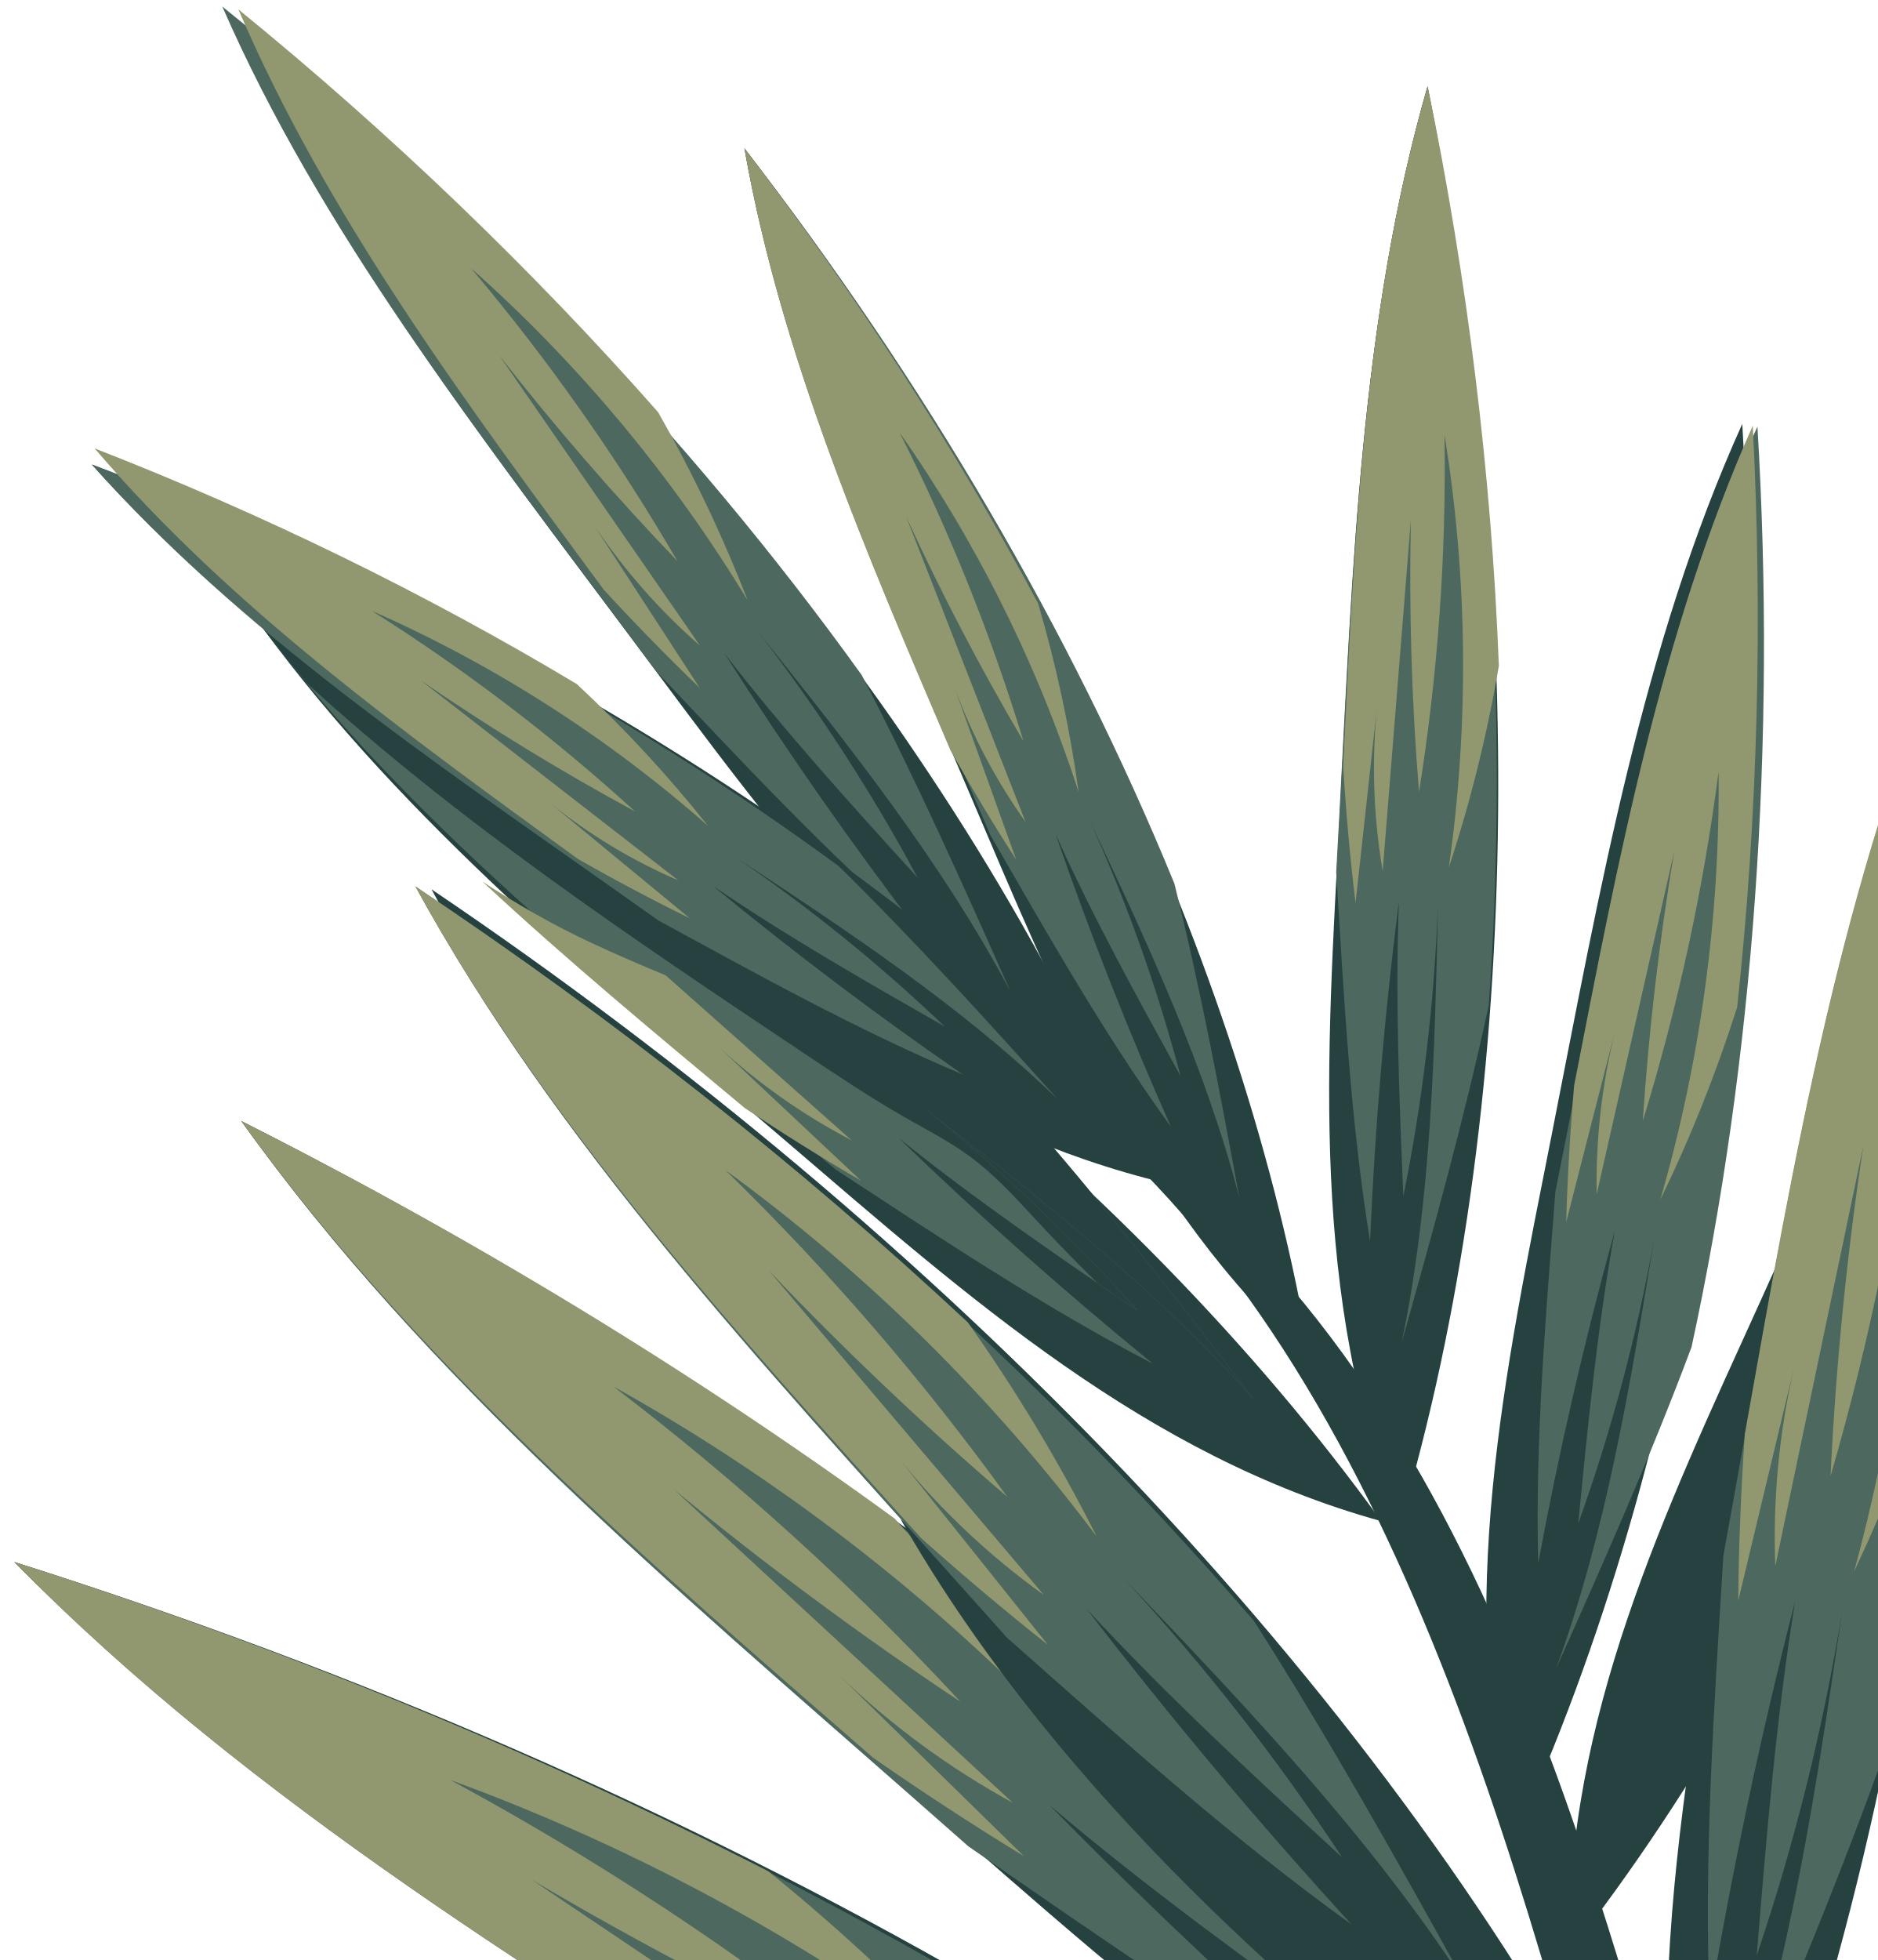
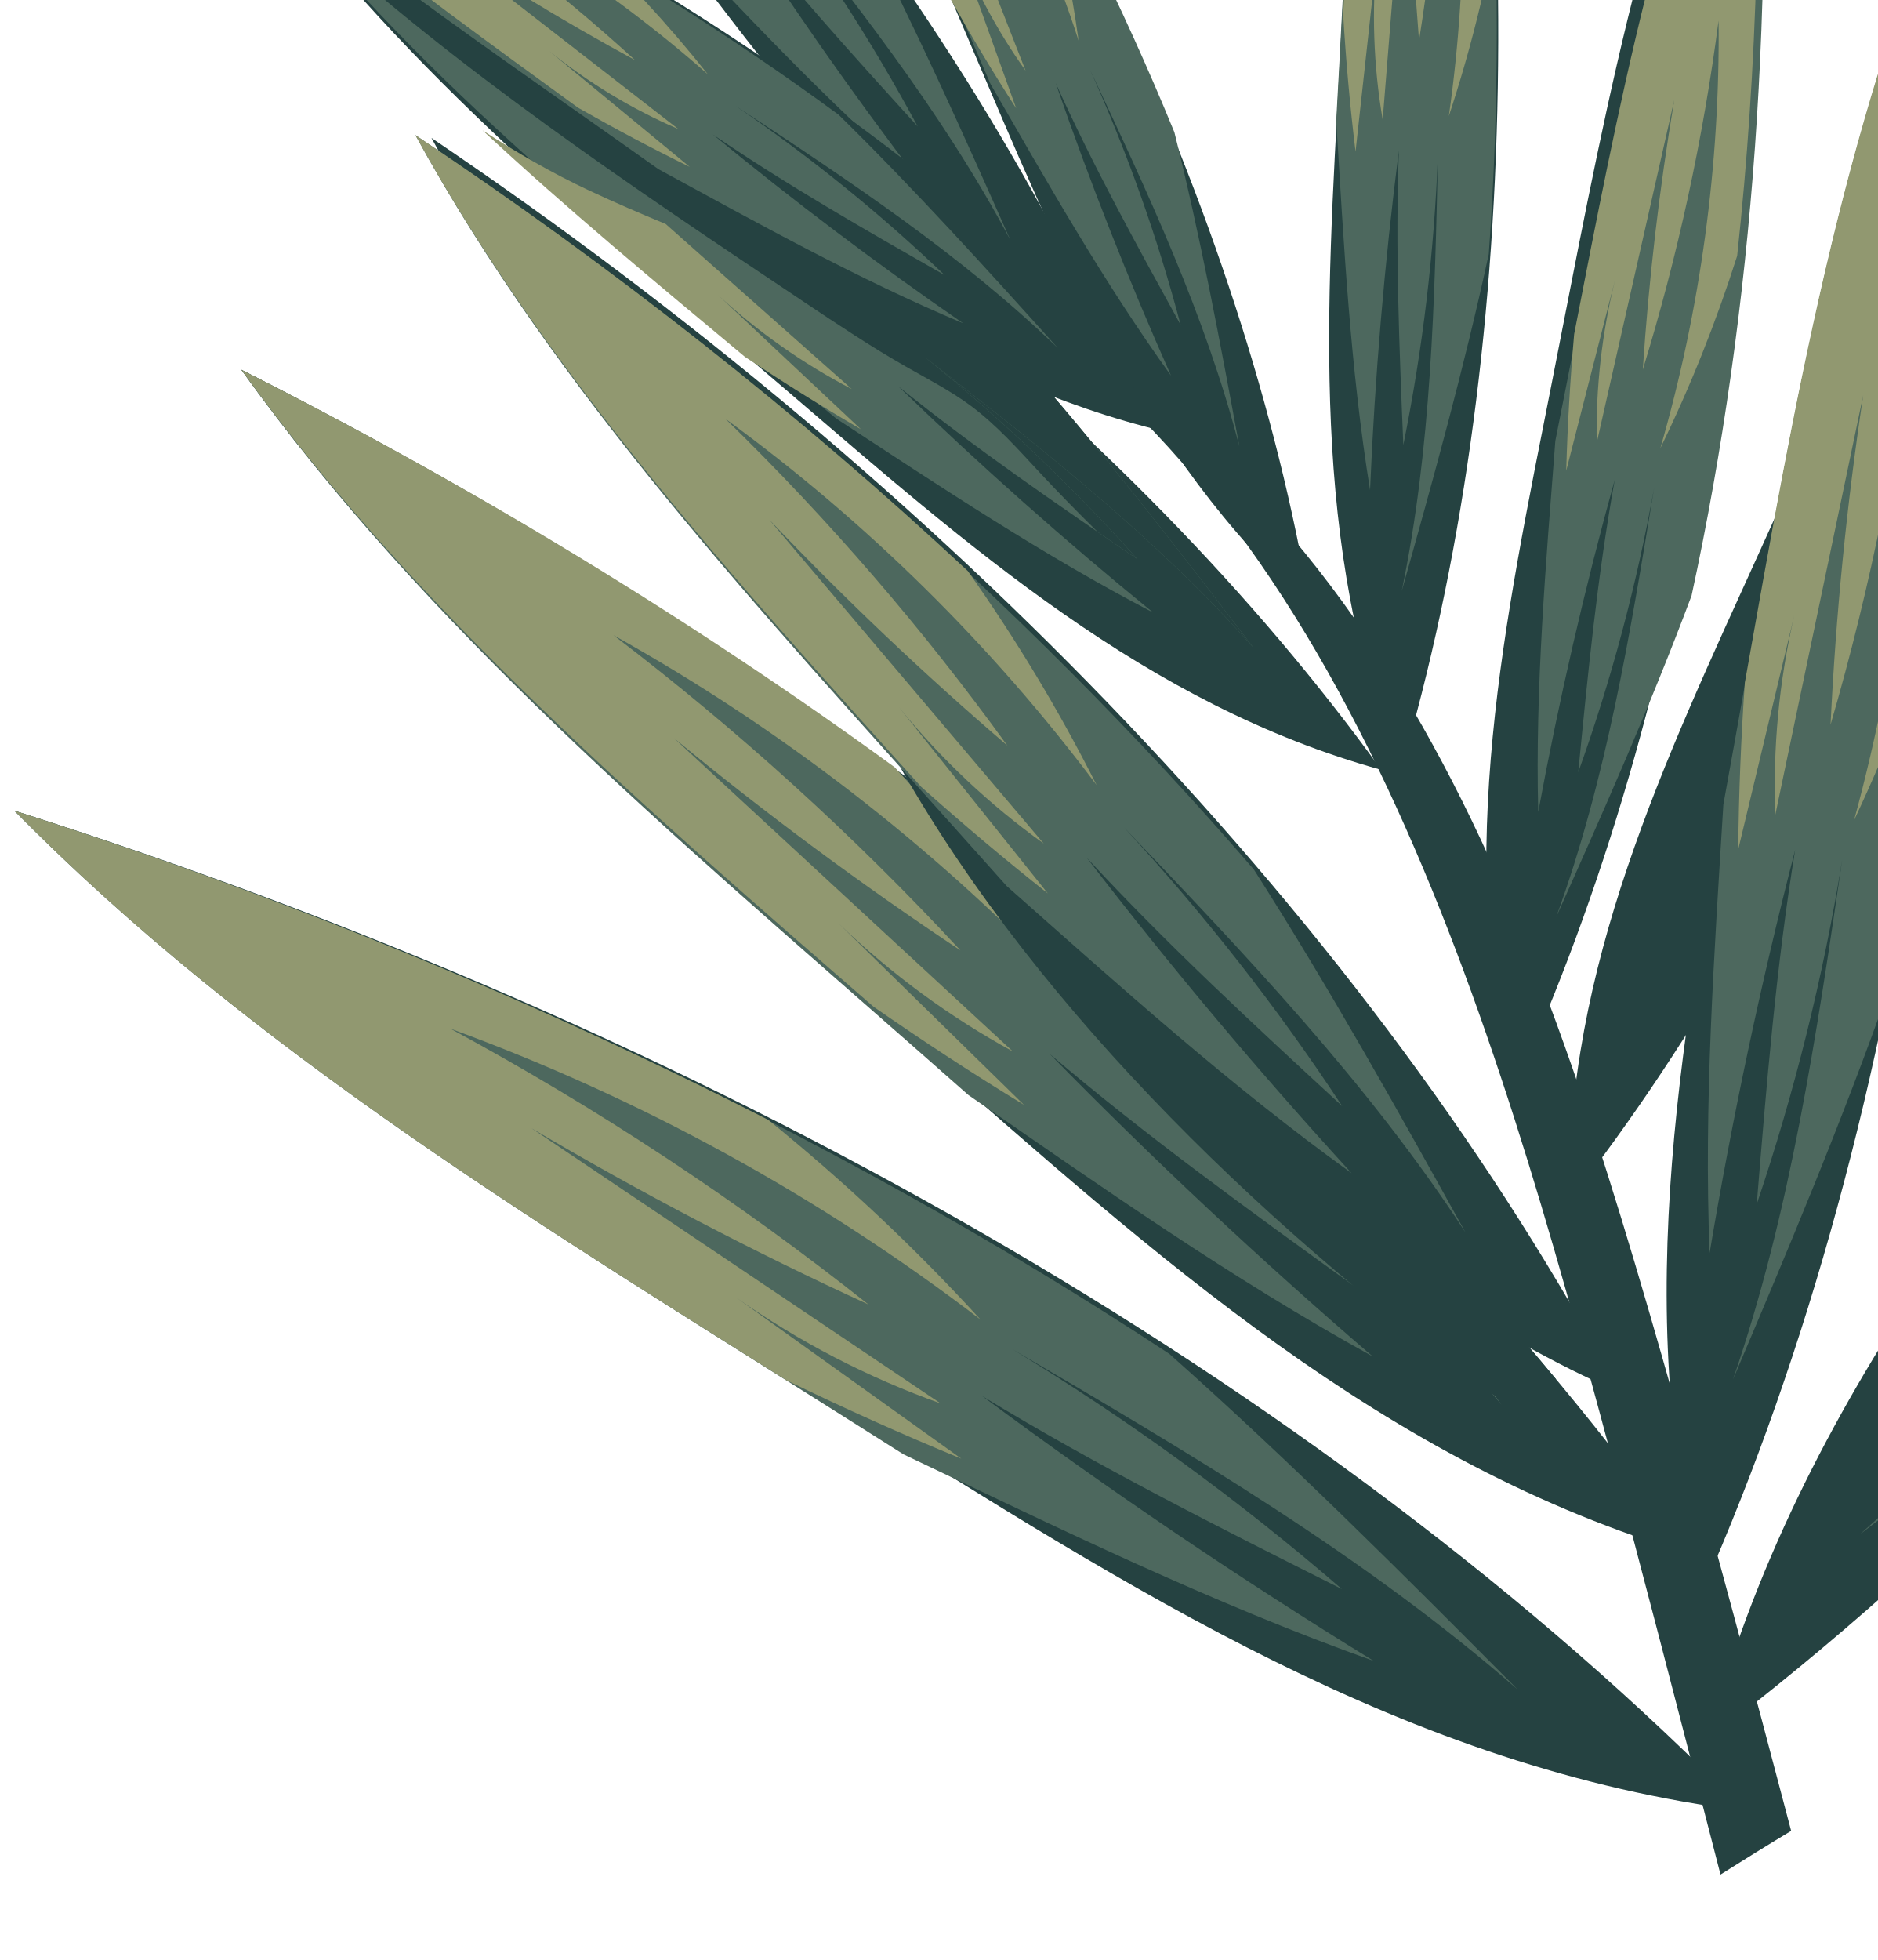
<svg xmlns="http://www.w3.org/2000/svg" width="115px" height="120px" viewBox="0 0 115 120" version="1.1">
  <g id="Page-1" stroke="none" stroke-width="1" fill="none" fill-rule="evenodd" opacity="0.948">
    <g id="0-1-2-Koloa@2x" transform="translate(-1121, -1312)">
      <g id="2nblock" transform="translate(0, 768)">
-         <g id="BG" transform="translate(585, 136)">
+         <g id="BG" transform="translate(585, 90)">
          <g id="Flower" transform="translate(522, 400)">
            <g id="Group-40" transform="translate(100.1791, 89.22844) scale(-1, -1) rotate(10) translate(-100.1791, -89.22844) translate(11.6791, 14.22845)">
              <path d="M165,105 C134.816,96.345 107,81.48 88,63 C102.863,64.425 115.206,72.056 128.033,79.636 C140.86,87.215 154.255,94.709 165,105 Z" id="Fill-1" fill="#193837" />
              <path d="M121.188,80.978 C115.922,78.075 110.43,75.59 104.947,73.11 C109.64,76.81 114.644,80.127 119.892,83.017 C111.97,78.811 103.997,74.571 97,69 C102.198,73.778 107.451,78.567 112.948,83.021 C128.389,92.252 146.236,99.781 165,105 C154.127,94.896 140.572,87.539 127.591,80.098 C126.593,79.525 125.599,78.954 124.606,78.384 C117.626,75.396 110.677,72.338 103.432,70.058 C109.506,73.446 115.431,77.09 121.188,80.978 Z" id="Fill-2" fill="#436055" />
              <path d="M136.956,88.3 C138.611,88.667 140.261,89.057 141.895,89.498 C144.353,90.16 146.706,91.021 149,92 C143.068,88.158 136.875,84.634 130.764,81.132 C128.206,80.015 125.62,78.963 123,78 C126.359,80.198 129.716,82.396 133.075,84.594 C130.256,82.779 127.189,81.34 123.984,80.329 C128.308,82.986 132.632,85.643 136.956,88.3 Z" id="Fill-3" fill="#8B9268" />
              <path d="M112.948,83.021 C128.389,92.252 146.238,99.781 165,105 C163.924,104.001 162.817,103.036 161.692,102.089 C151.023,95.316 139.356,90.157 127.75,85.056 C125.505,84.068 123.257,83.08 120.946,82.254 C119.498,81.736 118.022,81.28 116.648,80.595 C114.884,79.715 113.33,78.481 111.761,77.296 C110.411,76.276 109.034,75.293 107.639,74.333 C106.741,73.925 105.845,73.516 104.947,73.11 C109.64,76.809 114.644,80.127 119.892,83.017 C111.97,78.811 103.997,74.571 97,69 C102.198,73.778 107.451,78.567 112.948,83.021 Z" id="Fill-4" fill="#193837" />
              <path d="M55.796,0 C54.543,1.142 53.278,2.271 52,3.385 C55.851,11.735 59.703,20.009 63.592,28.059 C77.266,56.364 90.529,80.845 121,89 C94.631,80.969 79.765,51.655 67.97,26.512 C64.142,18.351 60.031,9.319 55.796,0 Z" id="Fill-5" fill="#193837" />
              <path d="M170,46 C126.472,40.256 84.989,25.537 55,4.094 C75.871,3.041 94.483,10.989 113.757,18.767 C133.029,26.546 153.073,34.09 170,46 Z" id="Fill-6" fill="#193837" />
              <path d="M105.404,20.995 C97.636,17.968 89.647,15.574 81.666,13.186 C88.814,17.451 96.308,21.116 104.046,24.129 C92.396,19.8 80.667,15.437 70,9 C78.052,14.682 86.182,20.371 94.577,25.537 C117.498,35.425 143.359,42.431 170,46 C153.134,33.957 133.164,26.328 113.961,18.462 C112.484,17.857 111.012,17.253 109.542,16.65 C99.421,13.849 89.325,10.942 78.986,9.192 C87.953,12.739 96.77,16.678 105.404,20.995 Z" id="Fill-7" fill="#436055" />
              <path d="M106,17 C111.094,19.439 116.189,21.878 121.283,24.317 C117.013,22.312 112.477,20.894 107.837,20.112 C117.037,24.192 126.237,28.272 135.437,32.354 C128.163,29.621 120.751,27.27 113.24,25.309 C122.253,30.186 131.683,34.268 141.389,37.496 C129.204,35.336 117.34,31.309 106.324,25.593 C111.048,29.228 116.044,32.493 121.246,35.375 C136.837,40.174 153.265,43.761 170,46 C154.131,34.682 135.526,27.248 117.379,19.867 C113.614,18.799 109.823,17.835 106,17 Z" id="Fill-8" fill="#8B9268" />
              <path d="M161,75 C121.618,63.121 85.487,43.286 61,19 C80.459,21.187 96.468,31.324 113.112,41.406 C129.759,51.486 147.15,61.469 161,75 Z" id="Fill-9" fill="#193837" />
              <path d="M104.967,42.339 C98.231,38.393 91.196,34.993 84.17,31.598 C90.145,36.579 96.532,41.064 103.244,44.993 C93.11,39.269 82.909,33.499 74,26 C80.603,32.413 87.276,38.844 94.271,44.837 C114.004,57.354 136.884,67.686 161,75 C147.193,61.439 129.855,51.433 113.261,41.33 C111.985,40.553 110.714,39.777 109.443,39.003 C100.497,34.904 91.59,30.715 82.286,27.543 C90.053,32.146 97.622,37.084 104.967,42.339 Z" id="Fill-10" fill="#436055" />
              <path d="M105.986,39 C110.346,41.984 114.705,44.967 119.065,47.951 C115.405,45.486 111.41,43.513 107.223,42.101 C115.145,47.196 123.067,52.291 130.988,57.387 C124.65,53.808 118.129,50.551 111.456,47.637 C119.086,53.426 127.22,58.556 135.739,62.954 C124.76,59.151 114.36,53.701 105,46.848 C108.838,50.861 112.981,54.581 117.374,57.984 C131.116,64.698 145.815,70.437 161,75 C147.977,62.327 131.835,52.766 116.111,43.322 C112.779,41.784 109.406,40.335 105.986,39 Z" id="Fill-11" fill="#8B9268" />
              <path d="M71,28.13 C84.192,39.367 99.843,49.445 117,58 C105.9,44.578 89.205,33.524 73.782,26.117 C72.545,25.523 72.101,27.344 71,28.13 Z" id="Fill-12" fill="#193837" />
              <path d="M152,91 C117.376,75.571 86.618,53.177 67,28 C84.525,32.229 98,43.396 112.062,54.582 C126.125,65.77 140.881,76.95 152,91 Z" id="Fill-13" fill="#193837" />
              <path d="M104.82,54.564 C99.032,50.165 92.903,46.234 86.782,42.31 C91.749,47.574 97.154,52.429 102.922,56.809 C94.188,50.387 85.397,43.916 78,36 C83.385,42.653 88.832,49.331 94.63,55.643 C111.479,69.408 131.495,81.522 153,91 C141.758,76.95 126.838,65.769 112.62,54.58 C111.526,53.721 110.436,52.862 109.348,52.005 C101.528,47.214 93.756,42.345 85.499,38.365 C92.168,43.486 98.617,48.892 104.82,54.564 Z" id="Fill-14" fill="#436055" />
              <path d="M106.793,52 C110.44,55.21 114.087,58.42 117.733,61.63 C114.666,58.971 111.24,56.724 107.572,54.966 C114.236,60.502 120.898,66.037 127.562,71.572 C122.175,67.597 116.582,63.898 110.813,60.49 C117.131,66.626 123.984,72.217 131.272,77.183 C121.667,72.484 112.779,66.349 105,59.049 C108.053,63.139 111.418,66.996 115.048,70.592 C126.848,78.256 139.635,85.137 153,91 C142.534,77.981 128.862,67.453 115.558,57.076 C112.686,55.301 109.768,53.6 106.793,52 Z" id="Fill-15" fill="#8B9268" />
              <path d="M54.001,121 C53.904,90.888 60.158,61.346 72.096,39 C74.759,53.09 71.03,66.467 67.478,80.279 C63.926,94.091 60.606,108.404 54.001,121 Z" id="Fill-16" fill="#193837" />
              <path d="M64.62,74.39 C65.911,68.782 66.764,63.081 67.614,57.388 C65.453,62.681 63.719,68.158 62.436,73.744 C64.231,65.353 66.044,56.907 69.315,49 C66.303,55.043 63.294,61.141 60.653,67.373 C56.216,84.005 53.943,102.39 54.001,121 C60.401,108.328 63.617,93.926 67.06,80.032 C67.324,78.962 67.589,77.897 67.852,76.833 C68.782,69.633 69.782,62.439 70,55.185 C68.476,61.661 66.681,68.071 64.62,74.39 Z" id="Fill-17" fill="#193837" />
              <path d="M67,75 C65.795,78.673 64.591,82.346 63.386,86.019 C64.368,82.944 64.919,79.741 65.021,76.525 C63.069,83.129 61.118,89.733 59.166,96.338 C60.367,91.161 61.292,85.925 61.936,80.657 C59.417,87.206 57.486,93.966 56.173,100.836 C56.511,92.381 58.173,83.976 61.084,75.994 C59.017,79.524 57.23,83.205 55.729,86.99 C53.887,97.993 52.963,109.452 53.001,121 C59.329,109.221 62.709,95.939 66.095,82.972 C66.477,80.323 66.785,77.665 67,75 Z" id="Fill-18" fill="#193837" />
              <path d="M63.132,123 C53.743,86.119 52.25,48.011 59.881,17 C67.454,33.464 67.04,50.993 66.975,69 C66.911,87.007 67.283,105.558 63.132,123 Z" id="Fill-19" fill="#193837" />
              <path d="M62.188,62.574 C62.091,55.302 61.415,48.05 60.738,40.808 C59.645,47.971 59.145,55.224 59.244,62.47 C58.928,51.629 58.616,40.714 60.304,30 C58.373,38.349 56.46,46.764 55.053,55.227 C54.575,76.992 57.354,100.225 63.132,123 C67.291,105.467 66.919,86.818 66.983,68.717 C66.988,67.325 66.995,65.937 67,64.551 C65.96,55.438 65.012,46.315 63.061,37.36 C63.132,45.771 62.84,54.186 62.188,62.574 Z" id="Fill-20" fill="#436055" />
              <path d="M65.625,62 C65.329,66.897 65.033,71.793 64.735,76.69 C64.952,72.599 64.623,68.477 63.758,64.473 C63.478,73.214 63.197,81.955 62.917,90.696 C62.749,83.942 62.237,77.198 61.384,70.497 C60.416,79.34 60.207,88.267 60.762,97.146 C58.573,86.6 57.961,75.721 58.95,64.99 C57.592,69.969 56.613,75.048 56,80.173 C57.195,94.314 59.612,108.747 63.192,123 C67.051,106.564 66.973,89.148 67,72.118 C66.639,68.733 66.188,65.358 65.625,62 Z" id="Fill-21" fill="#8B9268" />
              <path d="M100.461,150 C88.991,120.587 83.832,89.343 86.846,63 C94.723,75.78 96.2,90.265 98.01,105.109 C99.82,119.953 102.041,135.199 100.461,150 Z" id="Fill-22" fill="#193837" />
              <path d="M93.522,100.527 C92.699,94.571 91.41,88.692 90.123,82.822 C89.972,88.811 90.309,94.813 91.131,100.746 C89.766,91.886 88.398,82.963 88.667,74 C87.958,81.049 87.272,88.15 87,95.24 C88.839,113.144 93.462,131.917 100.464,150 C102.035,135.186 99.827,119.927 98.028,105.069 C97.889,103.927 97.752,102.788 97.616,101.65 C95.842,94.282 94.142,86.896 91.65,79.752 C92.567,86.646 93.191,93.579 93.522,100.527 Z" id="Fill-23" fill="#436055" />
              <path d="M96.123,100 C96.387,104.025 96.65,108.05 96.912,112.074 C96.667,108.714 95.963,105.387 94.826,102.213 C95.503,109.369 96.18,116.527 96.858,123.685 C96.013,118.195 94.884,112.748 93.475,107.371 C93.591,114.684 94.348,121.986 95.736,129.17 C92.814,120.796 91.169,111.987 90.876,103.135 C90.264,107.336 89.977,111.58 90.001,115.823 C92.47,127.231 95.987,138.75 100.453,150 C101.954,136.195 100.075,121.999 98.322,108.11 C97.668,105.386 96.942,102.68 96.123,100 Z" id="Fill-24" fill="#8B9268" />
              <path d="M77.893,133 C70.626,102.266 69.918,70.625 76.672,45 C82.718,58.765 82.131,73.305 81.827,88.245 C81.524,103.185 81.574,118.585 77.893,133 Z" id="Fill-25" fill="#193837" />
              <path d="M77.003,82.981 C77.025,76.962 76.56,70.952 76.095,64.95 C75.081,70.862 74.561,76.858 74.542,82.856 C74.431,73.88 74.322,64.843 75.883,56 C74.151,62.883 72.434,69.819 71.138,76.803 C70.435,94.809 72.434,114.074 76.95,133 C80.673,118.549 80.622,103.11 80.929,88.132 C80.952,86.98 80.977,85.831 81,84.685 C80.258,77.129 79.593,69.566 78.086,62.128 C78.028,69.091 77.667,76.05 77.003,82.981 Z" id="Fill-26" fill="#436055" />
              <path d="M80.026,83 C79.72,87.012 79.415,91.024 79.109,95.038 C79.339,91.685 79.127,88.3 78.483,85.003 C78.138,92.169 77.795,99.334 77.451,106.499 C77.405,100.959 77.082,95.419 76.482,89.911 C75.581,97.15 75.294,104.47 75.622,111.76 C73.995,103.079 73.645,94.148 74.588,85.361 C73.423,89.426 72.564,93.578 72,97.773 C72.776,109.388 74.538,121.259 77.242,133 C80.582,119.571 80.751,105.286 81,91.319 C80.754,88.537 80.435,85.761 80.026,83 Z" id="Fill-27" fill="#8B9268" />
              <path d="M173,141 C145.386,125.805 121.476,105.148 107,83 C121.23,87.741 131.609,97.907 142.474,108.132 C153.338,118.358 164.778,128.628 173,141 Z" id="Fill-28" fill="#193837" />
              <path d="M136.82,108.321 C132.355,104.257 127.574,100.557 122.8,96.863 C126.526,101.586 130.642,106.001 135.091,110.048 C128.338,104.096 121.542,98.097 116,91 C119.97,96.904 123.991,102.836 128.326,108.487 C141.256,121.115 156.918,132.597 174,142 C165.72,129.538 154.2,119.192 143.26,108.892 C142.418,108.101 141.579,107.31 140.742,106.521 C134.628,101.987 128.558,97.39 122.023,93.498 C127.166,98.223 132.103,103.171 136.82,108.321 Z" id="Fill-29" fill="#436055" />
              <path d="M137.97,106 C140.726,108.952 143.48,111.904 146.236,114.856 C143.915,112.408 141.271,110.278 138.395,108.542 C143.454,113.66 148.512,118.777 153.569,123.893 C149.444,120.176 145.132,116.672 140.654,113.404 C145.386,118.999 150.596,124.177 156.205,128.861 C148.681,124.233 141.845,118.454 136,111.778 C138.206,115.425 140.685,118.899 143.399,122.173 C152.508,129.441 162.481,136.127 173,142 C165.363,130.339 154.926,120.534 144.781,110.883 C142.558,109.189 140.291,107.555 137.97,106 Z" id="Fill-30" fill="#8B9268" />
              <path d="M177,113 C148.214,107.532 121.145,96.25 102,81 C115.952,81.12 128.044,87.065 140.585,92.924 C153.125,98.784 166.187,104.519 177,113 Z" id="Fill-31" fill="#193837" />
              <path d="M135.055,94.195 C130.013,91.919 124.798,90.05 119.588,88.183 C124.172,91.238 129.008,93.917 134.033,96.181 C126.46,92.908 118.839,89.608 112,85 C117.131,89.015 122.311,93.035 127.688,96.726 C142.533,104.06 159.44,109.633 177,113 C166.262,104.501 153.291,98.753 140.837,92.88 C139.88,92.43 138.925,91.979 137.972,91.528 C131.357,89.309 124.763,87.022 117.963,85.478 C123.782,88.137 129.486,91.047 135.055,94.195 Z" id="Fill-32" fill="#436055" />
              <path d="M136.116,92 C139.365,93.838 142.616,95.677 145.864,97.516 C143.139,96.001 140.217,94.869 137.202,94.158 C143.082,97.261 148.963,100.365 154.843,103.468 C150.176,101.346 145.403,99.472 140.55,97.857 C146.277,101.485 152.308,104.599 158.553,107.152 C150.639,105.214 143.01,102.04 136,97.768 C138.962,100.392 142.115,102.781 145.418,104.92 C155.464,108.762 166.106,111.826 177,114 C167.02,105.78 155.098,100.051 143.473,94.378 C141.044,93.511 138.592,92.712 136.116,92 Z" id="Fill-33" fill="#8B9268" />
              <path d="M141,139 C119.332,119.168 102.226,95.218 94,72 C105.85,79.429 113.009,90.909 120.597,102.55 C128.184,114.193 136.282,126.001 141,139 Z" id="Fill-34" fill="#193837" />
              <path d="M114.934,100.942 C111.807,96.354 108.318,92.022 104.832,87.697 C107.148,92.711 109.883,97.534 113,102.104 C108.228,95.337 103.429,88.522 100,81 C102.276,87.118 104.594,93.271 107.255,99.243 C116.119,113.292 127.693,126.919 141,139 C136.284,126.108 128.187,114.397 120.602,102.851 C120.019,101.963 119.438,101.077 118.857,100.194 C114.35,94.829 109.897,89.419 104.872,84.534 C108.461,89.857 111.82,95.333 114.934,100.942 Z" id="Fill-35" fill="#436055" />
              <path d="M117.05,99 C118.907,102.254 120.764,105.507 122.622,108.761 C121.05,106.056 119.114,103.563 116.882,101.371 C120.358,107.073 123.833,112.777 127.309,118.48 C124.376,114.236 121.224,110.143 117.871,106.223 C120.947,112.283 124.547,118.074 128.619,123.512 C122.797,117.7 117.85,111.008 114,103.735 C115.208,107.489 116.7,111.149 118.45,114.683 C125.135,123.211 132.731,131.409 141,139 C136.61,126.867 129.274,115.773 122.168,104.884 C120.519,102.872 118.817,100.907 117.05,99 Z" id="Fill-36" fill="#8B9268" />
              <path d="M0,120 C11.751,76.206 32.272,35.752 58,8 C56.206,29.526 45.643,47.491 35.161,66.157 C24.678,84.823 14.326,104.31 0,120 Z" id="Fill-37" fill="#193837" />
              <path d="M34.053,56.492 C38.17,48.979 41.678,41.151 45.181,33.333 C39.908,40.047 35.191,47.195 31.093,54.682 C37.052,43.382 43.059,32.009 51,22 C44.178,29.443 37.34,36.964 30.99,44.828 C17.885,66.871 7.271,92.302 0,119 C14.429,103.429 24.855,84.09 35.412,65.567 C36.224,64.142 37.035,62.723 37.845,61.305 C42.059,51.359 46.375,41.454 49.564,31.142 C44.76,39.809 39.584,48.27 34.053,56.492 Z" id="Fill-38" fill="#436055" />
            </g>
          </g>
        </g>
      </g>
    </g>
  </g>
</svg>
